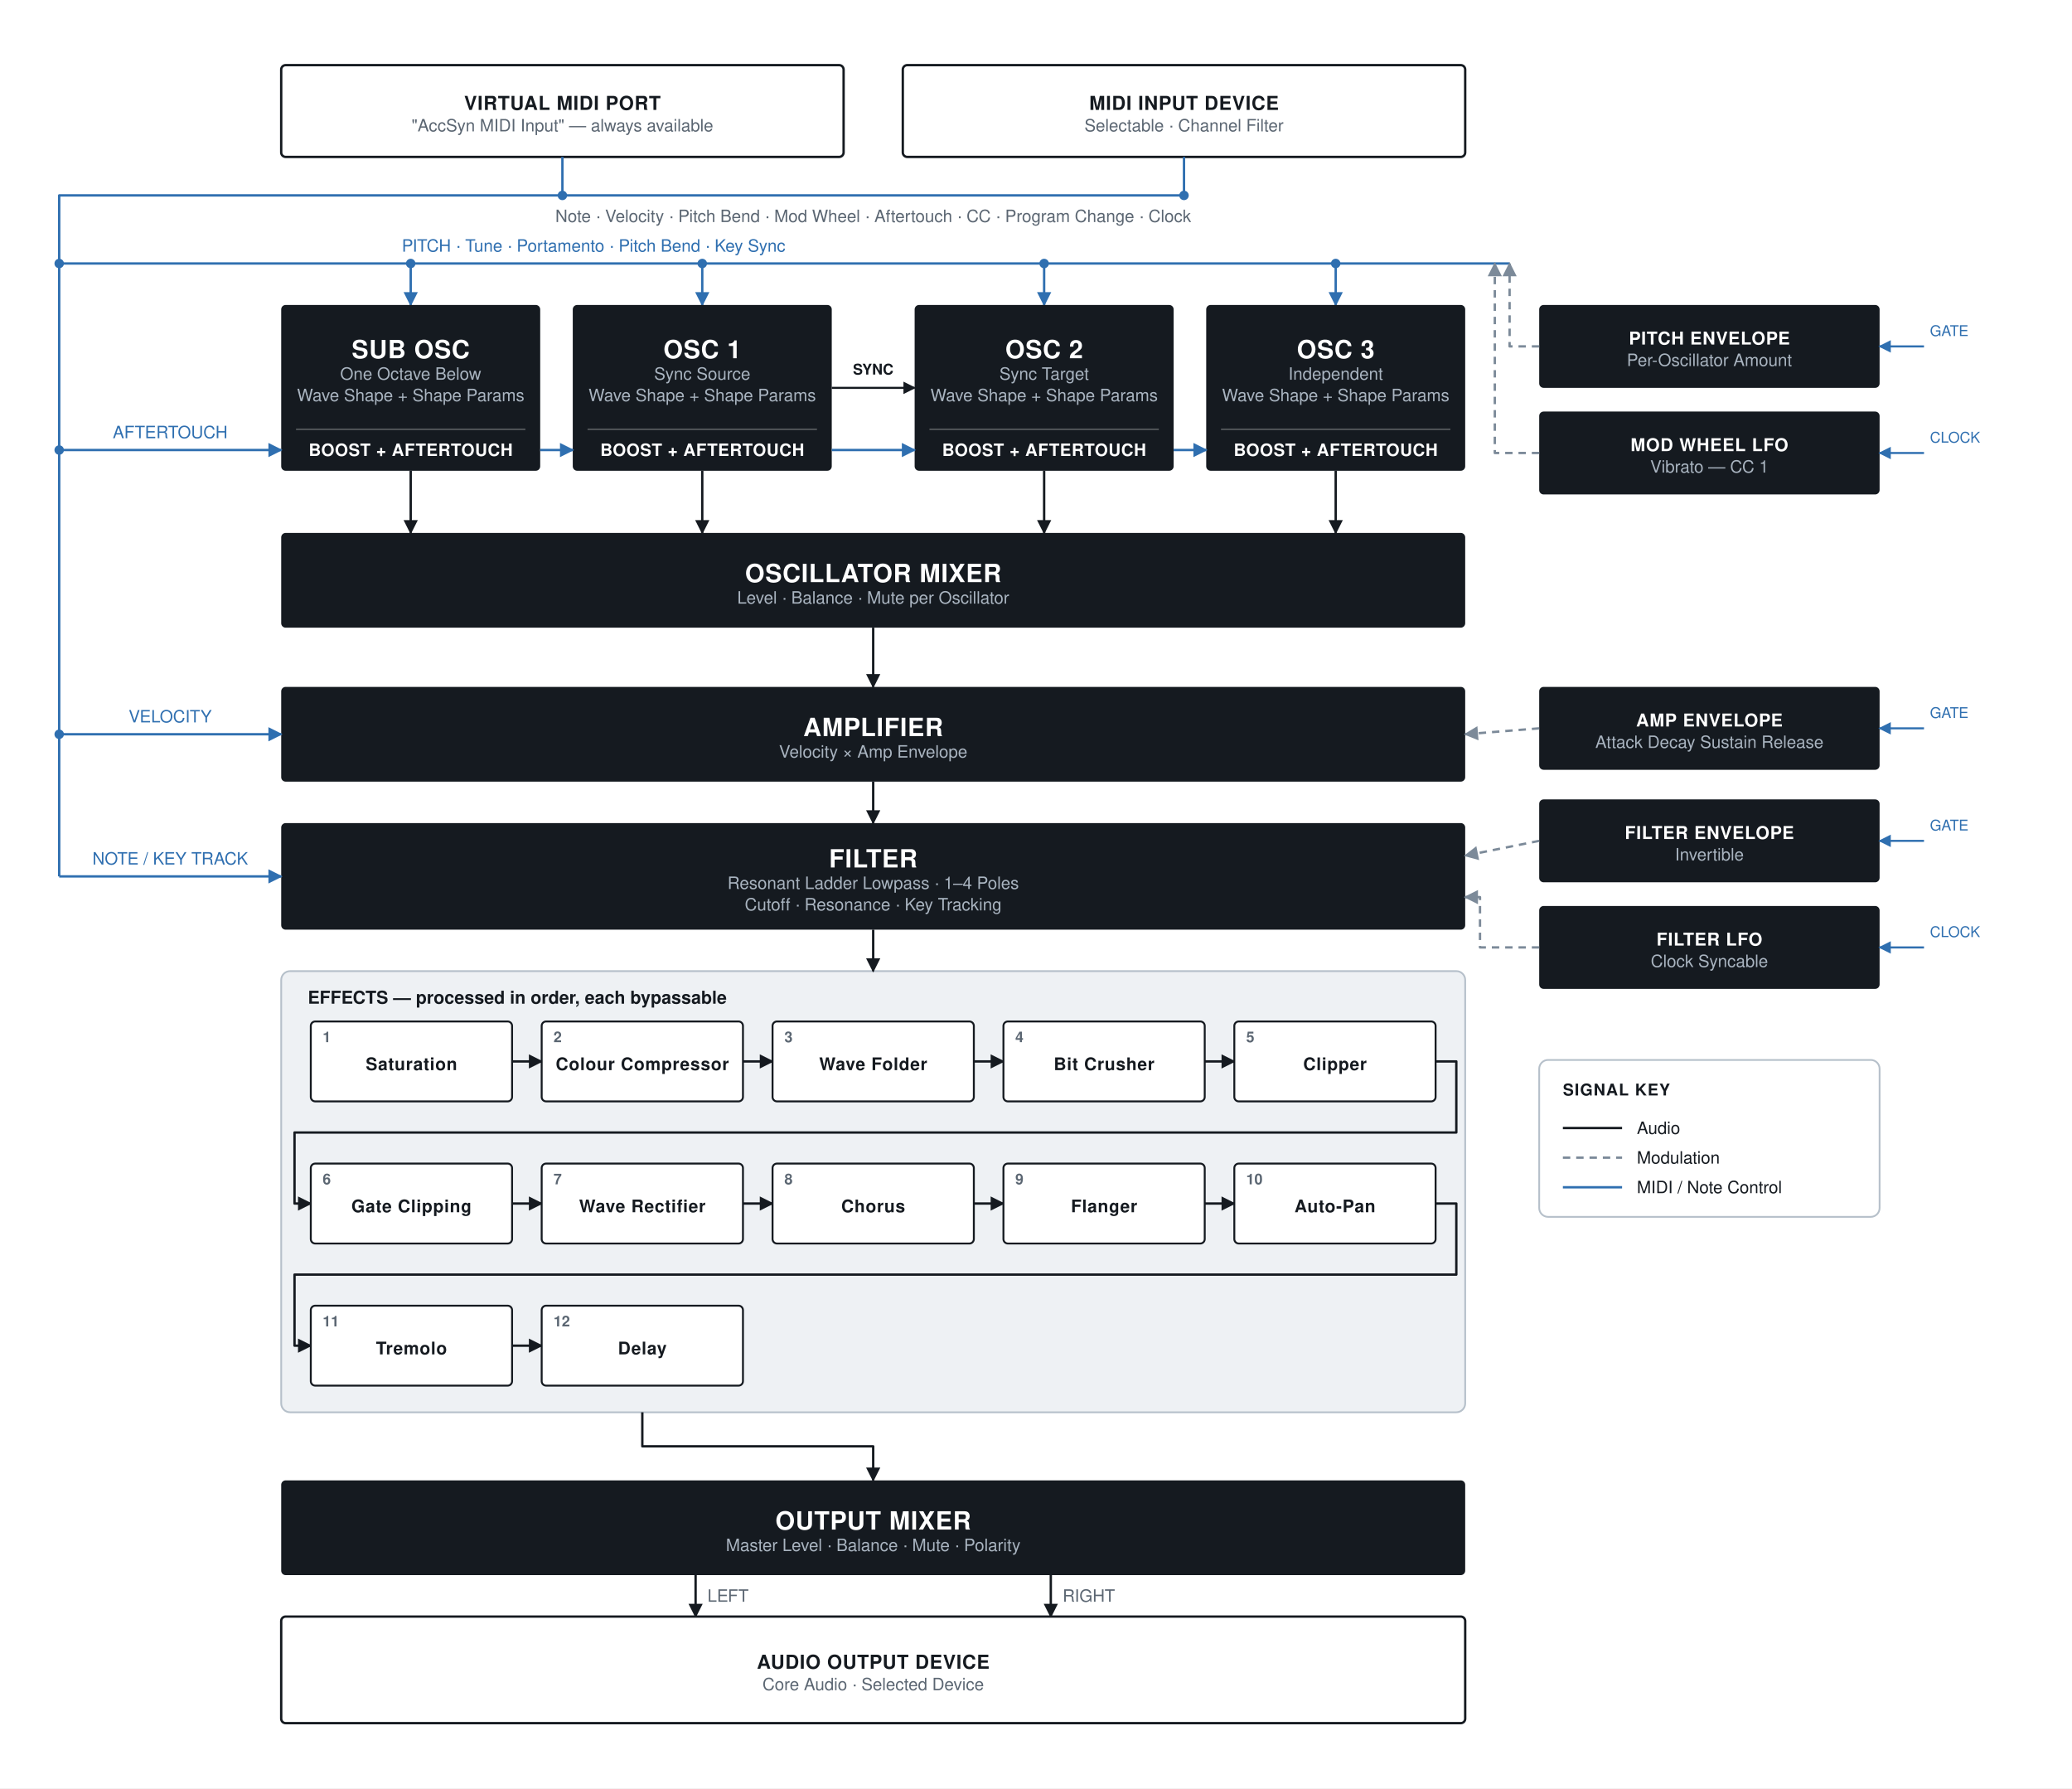
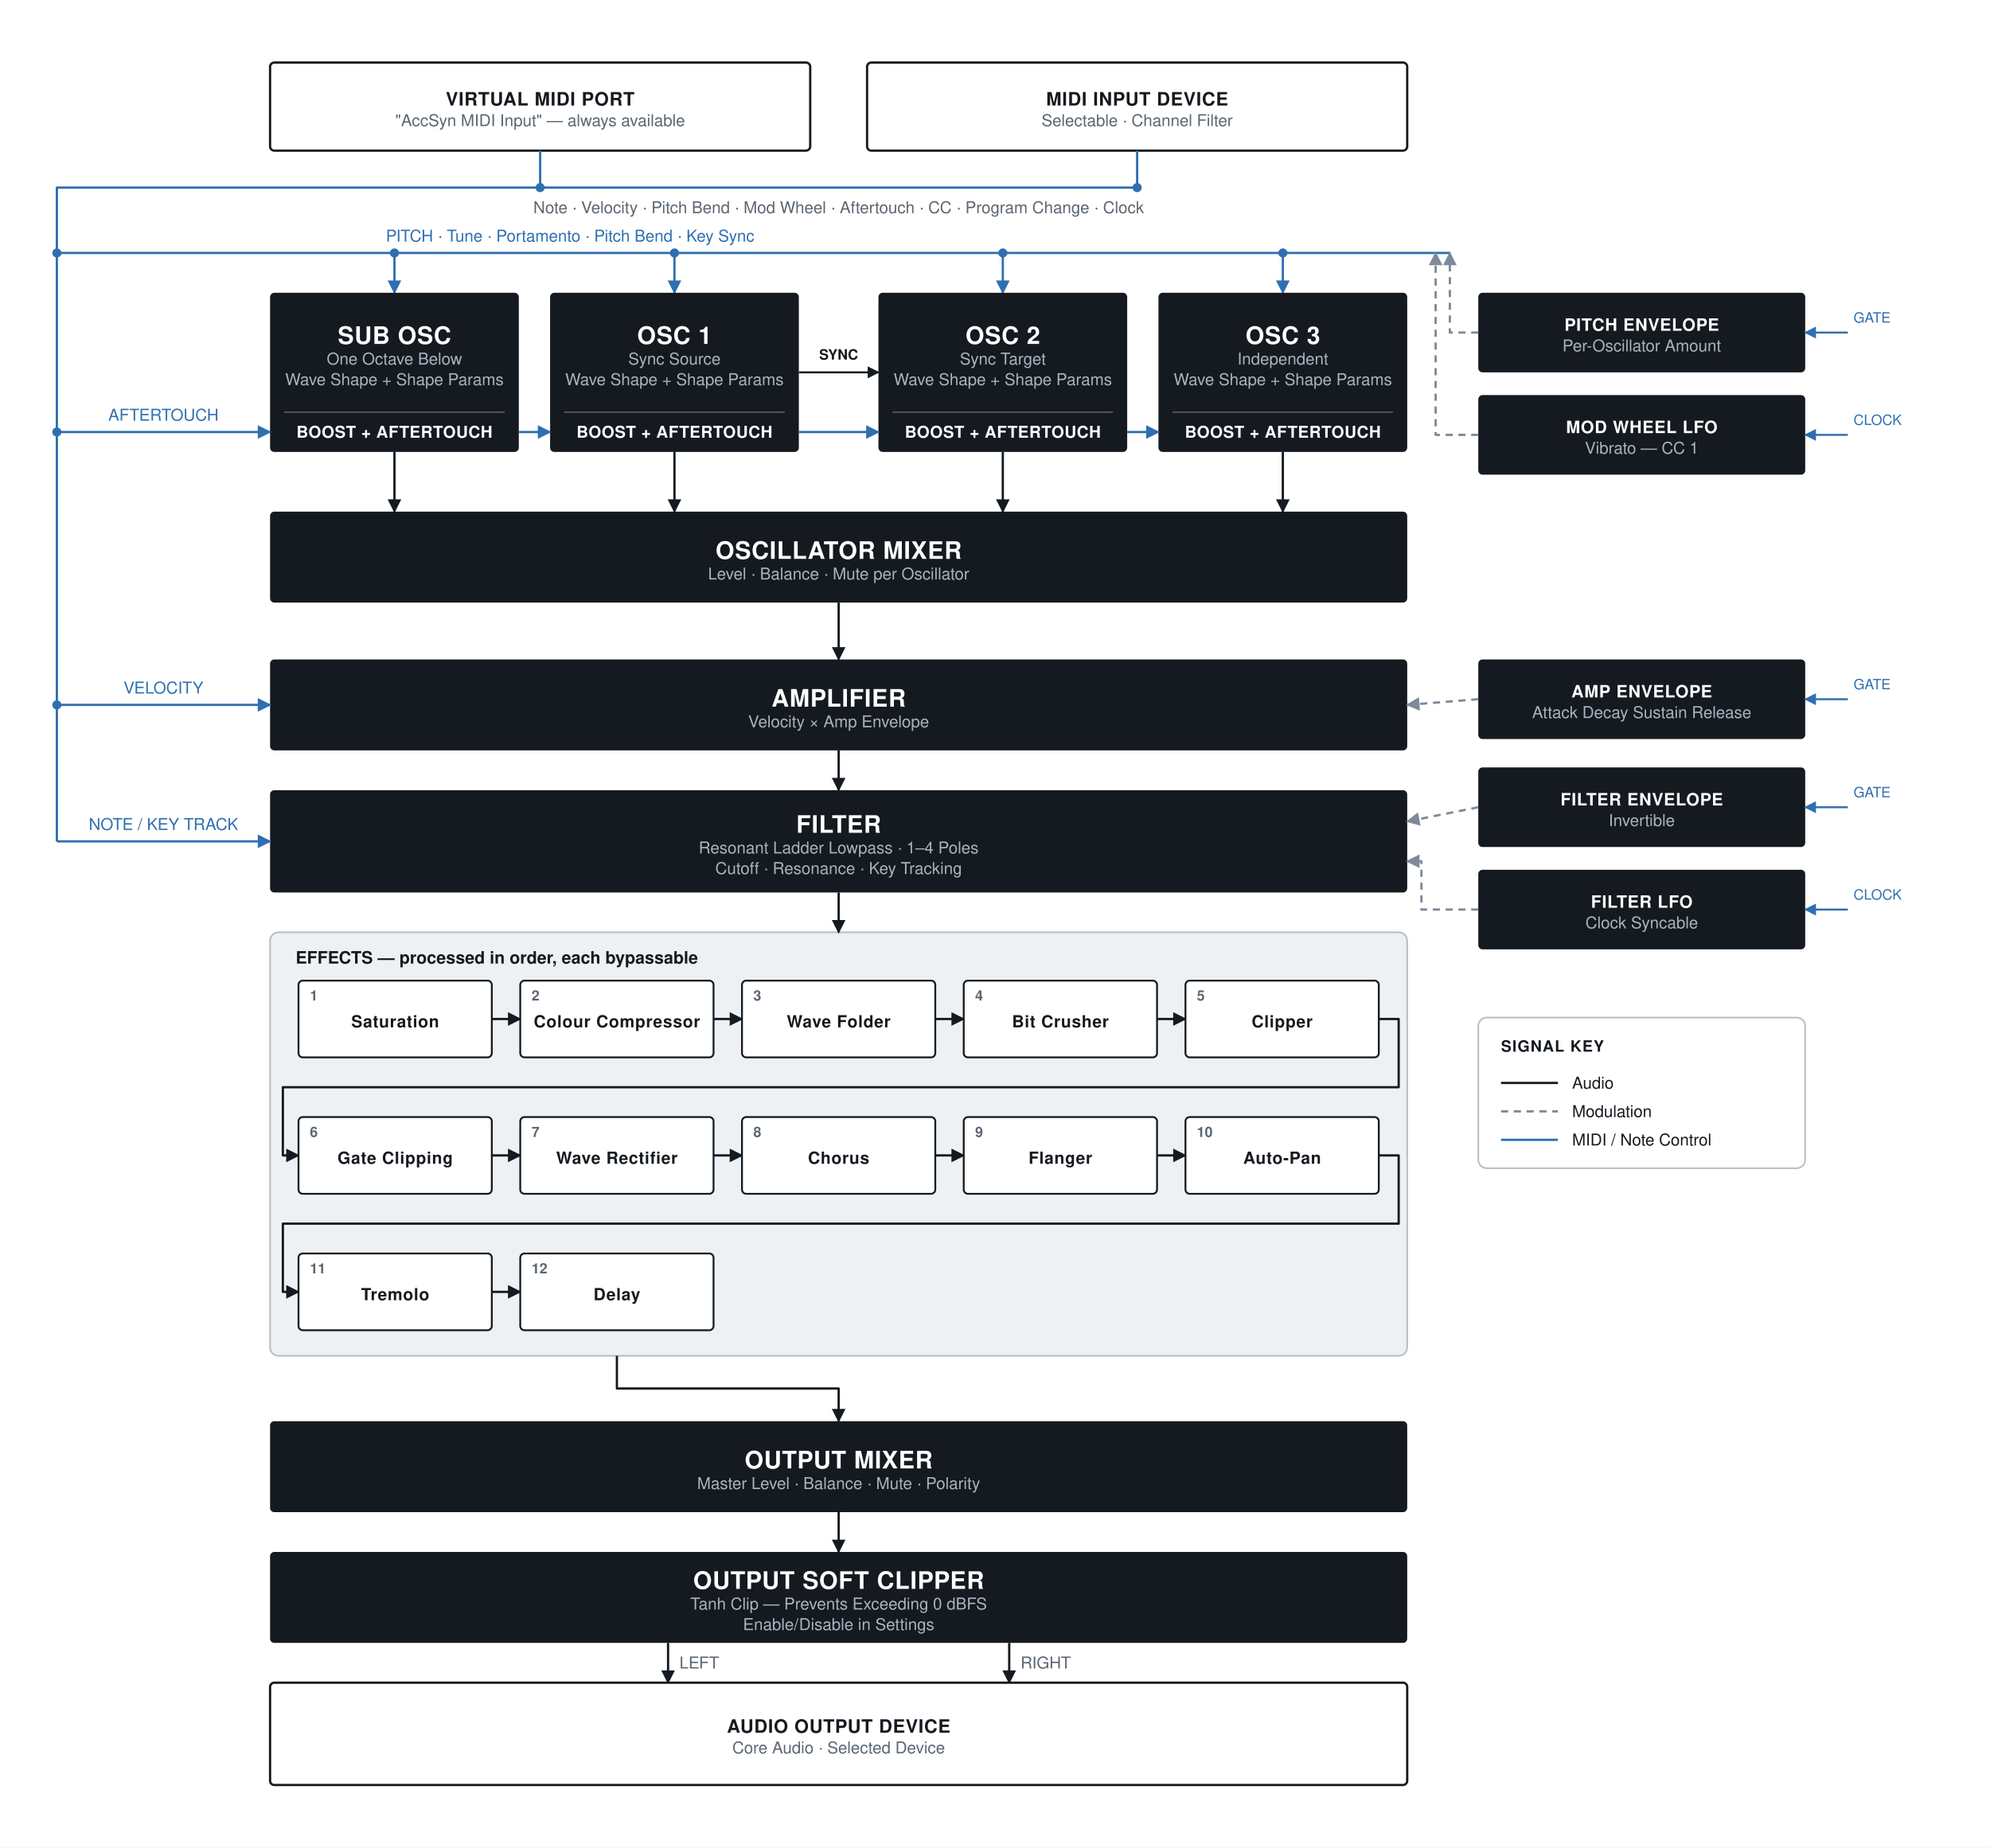
- <svg xmlns="http://www.w3.org/2000/svg" viewBox="0 0 1400 1208" width="1400" height="1208" role="img" aria-label="Accidental Synthesizer signal flow block diagram">
+ <svg xmlns="http://www.w3.org/2000/svg" viewBox="0 0 1400 1300" width="1400" height="1300" role="img" aria-label="Accidental Synthesizer signal flow block diagram">
  <defs>
    <marker id="arrow-audio" viewBox="0 0 10 10" refX="9" refY="5" markerWidth="6" markerHeight="6" orient="auto-start-reverse">
      <path d="M 0 0 L 10 5 L 0 10 z" fill="#151a20" />
    </marker>
    <marker id="arrow-mod" viewBox="0 0 10 10" refX="9" refY="5" markerWidth="6" markerHeight="6" orient="auto-start-reverse">
      <path d="M 0 0 L 10 5 L 0 10 z" fill="#7c8a99" />
    </marker>
    <marker id="arrow-midi" viewBox="0 0 10 10" refX="9" refY="5" markerWidth="6" markerHeight="6" orient="auto-start-reverse">
      <path d="M 0 0 L 10 5 L 0 10 z" fill="#2f6fb0" />
    </marker>
  </defs>
-   <rect x="0" y="0" width="1400" height="1208" fill="#ffffff" />
+   <rect x="0" y="0" width="1400" height="1300" fill="#ffffff" />
  <rect x="190" y="44" width="380" height="62" rx="3" fill="#ffffff" stroke="#151a20" stroke-width="1.6" />
  <text x="380" y="74.25" font-family="'Helvetica Neue', Helvetica, Arial, sans-serif" font-size="13" font-weight="bold" fill="#151a20" text-anchor="middle" letter-spacing="0.4">VIRTUAL MIDI PORT</text>
  <text x="380" y="88.75" font-family="'Helvetica Neue', Helvetica, Arial, sans-serif" font-size="11.5" font-weight="normal" fill="#5b6672" text-anchor="middle">"AccSyn MIDI Input" — always available</text>
  <path d="M 380 106 L 380 132" fill="none" stroke="#2f6fb0" stroke-width="1.6" stroke-linejoin="round" />
  <rect x="610" y="44" width="380" height="62" rx="3" fill="#ffffff" stroke="#151a20" stroke-width="1.6" />
  <text x="800" y="74.25" font-family="'Helvetica Neue', Helvetica, Arial, sans-serif" font-size="13" font-weight="bold" fill="#151a20" text-anchor="middle" letter-spacing="0.4">MIDI INPUT DEVICE</text>
  <text x="800" y="88.75" font-family="'Helvetica Neue', Helvetica, Arial, sans-serif" font-size="11.5" font-weight="normal" fill="#5b6672" text-anchor="middle">Selectable · Channel Filter</text>
  <path d="M 800 106 L 800 132" fill="none" stroke="#2f6fb0" stroke-width="1.6" stroke-linejoin="round" />
  <path d="M 380 132 L 800 132" fill="none" stroke="#2f6fb0" stroke-width="1.6" stroke-linejoin="round" />
  <circle cx="380" cy="132" r="3.2" fill="#2f6fb0" />
  <circle cx="800" cy="132" r="3.2" fill="#2f6fb0" />
  <text x="590" y="150" font-family="'Helvetica Neue', Helvetica, Arial, sans-serif" font-size="11.5" font-weight="normal" fill="#5b6672" text-anchor="middle">Note · Velocity · Pitch Bend · Mod Wheel · Aftertouch · CC · Program Change · Clock</text>
  <path d="M 380 132 L 40 132 L 40 592" fill="none" stroke="#2f6fb0" stroke-width="1.6" stroke-linejoin="round" />
  <circle cx="40" cy="178" r="3.2" fill="#2f6fb0" />
  <circle cx="40" cy="304" r="3.2" fill="#2f6fb0" />
  <circle cx="40" cy="496" r="3.2" fill="#2f6fb0" />
  <path d="M 40 178 L 1020 178" fill="none" stroke="#2f6fb0" stroke-width="1.6" stroke-linejoin="round" />
  <text x="271.5" y="170" font-family="'Helvetica Neue', Helvetica, Arial, sans-serif" font-size="11.5" font-weight="normal" fill="#2f6fb0" text-anchor="start">PITCH  ·  Tune · Portamento · Pitch Bend · Key Sync</text>
  <circle cx="277.5" cy="178" r="3.2" fill="#2f6fb0" />
  <path d="M 277.5 178 L 277.5 206" fill="none" stroke="#2f6fb0" stroke-width="1.6" stroke-linejoin="round" marker-end="url(#arrow-midi)" />
  <rect x="190" y="206" width="175" height="112" rx="3" fill="#151a20" stroke="none" stroke-width="1.4" />
  <text x="277.5" y="242" font-family="'Helvetica Neue', Helvetica, Arial, sans-serif" font-size="17" font-weight="bold" fill="#ffffff" text-anchor="middle" letter-spacing="0.4">SUB OSC</text>
  <text x="277.5" y="256.5" font-family="'Helvetica Neue', Helvetica, Arial, sans-serif" font-size="11.5" font-weight="normal" fill="#a9b4c0" text-anchor="middle">One Octave Below</text>
  <text x="277.5" y="271" font-family="'Helvetica Neue', Helvetica, Arial, sans-serif" font-size="11.5" font-weight="normal" fill="#a9b4c0" text-anchor="middle">Wave Shape + Shape Params</text>
  <line x1="200" y1="290" x2="355" y2="290" stroke="#ffffff" stroke-width="1" opacity="0.28" />
  <text x="277.5" y="308" font-family="'Helvetica Neue', Helvetica, Arial, sans-serif" font-size="11.5" font-weight="bold" fill="#ffffff" text-anchor="middle" letter-spacing="0.3">BOOST + AFTERTOUCH</text>
  <circle cx="474.5" cy="178" r="3.2" fill="#2f6fb0" />
  <path d="M 474.5 178 L 474.5 206" fill="none" stroke="#2f6fb0" stroke-width="1.6" stroke-linejoin="round" marker-end="url(#arrow-midi)" />
  <rect x="387" y="206" width="175" height="112" rx="3" fill="#151a20" stroke="none" stroke-width="1.4" />
  <text x="474.5" y="242" font-family="'Helvetica Neue', Helvetica, Arial, sans-serif" font-size="17" font-weight="bold" fill="#ffffff" text-anchor="middle" letter-spacing="0.4">OSC 1</text>
  <text x="474.5" y="256.5" font-family="'Helvetica Neue', Helvetica, Arial, sans-serif" font-size="11.5" font-weight="normal" fill="#a9b4c0" text-anchor="middle">Sync Source</text>
  <text x="474.5" y="271" font-family="'Helvetica Neue', Helvetica, Arial, sans-serif" font-size="11.5" font-weight="normal" fill="#a9b4c0" text-anchor="middle">Wave Shape + Shape Params</text>
  <line x1="397" y1="290" x2="552" y2="290" stroke="#ffffff" stroke-width="1" opacity="0.28" />
  <text x="474.5" y="308" font-family="'Helvetica Neue', Helvetica, Arial, sans-serif" font-size="11.5" font-weight="bold" fill="#ffffff" text-anchor="middle" letter-spacing="0.3">BOOST + AFTERTOUCH</text>
  <circle cx="705.5" cy="178" r="3.2" fill="#2f6fb0" />
  <path d="M 705.5 178 L 705.5 206" fill="none" stroke="#2f6fb0" stroke-width="1.6" stroke-linejoin="round" marker-end="url(#arrow-midi)" />
  <rect x="618" y="206" width="175" height="112" rx="3" fill="#151a20" stroke="none" stroke-width="1.4" />
  <text x="705.5" y="242" font-family="'Helvetica Neue', Helvetica, Arial, sans-serif" font-size="17" font-weight="bold" fill="#ffffff" text-anchor="middle" letter-spacing="0.4">OSC 2</text>
  <text x="705.5" y="256.5" font-family="'Helvetica Neue', Helvetica, Arial, sans-serif" font-size="11.5" font-weight="normal" fill="#a9b4c0" text-anchor="middle">Sync Target</text>
  <text x="705.5" y="271" font-family="'Helvetica Neue', Helvetica, Arial, sans-serif" font-size="11.5" font-weight="normal" fill="#a9b4c0" text-anchor="middle">Wave Shape + Shape Params</text>
  <line x1="628" y1="290" x2="783" y2="290" stroke="#ffffff" stroke-width="1" opacity="0.28" />
  <text x="705.5" y="308" font-family="'Helvetica Neue', Helvetica, Arial, sans-serif" font-size="11.5" font-weight="bold" fill="#ffffff" text-anchor="middle" letter-spacing="0.3">BOOST + AFTERTOUCH</text>
  <circle cx="902.5" cy="178" r="3.2" fill="#2f6fb0" />
  <path d="M 902.5 178 L 902.5 206" fill="none" stroke="#2f6fb0" stroke-width="1.6" stroke-linejoin="round" marker-end="url(#arrow-midi)" />
  <rect x="815" y="206" width="175" height="112" rx="3" fill="#151a20" stroke="none" stroke-width="1.4" />
  <text x="902.5" y="242" font-family="'Helvetica Neue', Helvetica, Arial, sans-serif" font-size="17" font-weight="bold" fill="#ffffff" text-anchor="middle" letter-spacing="0.4">OSC 3</text>
  <text x="902.5" y="256.5" font-family="'Helvetica Neue', Helvetica, Arial, sans-serif" font-size="11.5" font-weight="normal" fill="#a9b4c0" text-anchor="middle">Independent</text>
  <text x="902.5" y="271" font-family="'Helvetica Neue', Helvetica, Arial, sans-serif" font-size="11.5" font-weight="normal" fill="#a9b4c0" text-anchor="middle">Wave Shape + Shape Params</text>
  <line x1="825" y1="290" x2="980" y2="290" stroke="#ffffff" stroke-width="1" opacity="0.28" />
  <text x="902.5" y="308" font-family="'Helvetica Neue', Helvetica, Arial, sans-serif" font-size="11.5" font-weight="bold" fill="#ffffff" text-anchor="middle" letter-spacing="0.3">BOOST + AFTERTOUCH</text>
  <path d="M 562 262 L 618 262" fill="none" stroke="#151a20" stroke-width="1.4" stroke-linejoin="round" marker-end="url(#arrow-audio)" />
  <text x="590" y="253" font-family="'Helvetica Neue', Helvetica, Arial, sans-serif" font-size="10" font-weight="bold" fill="#151a20" text-anchor="middle">SYNC</text>
  <path d="M 40 304 L 190 304" fill="none" stroke="#2f6fb0" stroke-width="1.6" stroke-linejoin="round" marker-end="url(#arrow-midi)" />
  <text x="115" y="296" font-family="'Helvetica Neue', Helvetica, Arial, sans-serif" font-size="11.5" font-weight="normal" fill="#2f6fb0" text-anchor="middle">AFTERTOUCH</text>
  <path d="M 365 304 L 387 304" fill="none" stroke="#2f6fb0" stroke-width="1.6" stroke-linejoin="round" marker-end="url(#arrow-midi)" />
  <path d="M 562 304 L 618 304" fill="none" stroke="#2f6fb0" stroke-width="1.6" stroke-linejoin="round" marker-end="url(#arrow-midi)" />
  <path d="M 793 304 L 815 304" fill="none" stroke="#2f6fb0" stroke-width="1.6" stroke-linejoin="round" marker-end="url(#arrow-midi)" />
  <path d="M 277.5 318 L 277.5 360" fill="none" stroke="#151a20" stroke-width="1.6" stroke-linejoin="round" marker-end="url(#arrow-audio)" />
  <path d="M 474.5 318 L 474.5 360" fill="none" stroke="#151a20" stroke-width="1.6" stroke-linejoin="round" marker-end="url(#arrow-audio)" />
  <path d="M 705.5 318 L 705.5 360" fill="none" stroke="#151a20" stroke-width="1.6" stroke-linejoin="round" marker-end="url(#arrow-audio)" />
  <path d="M 902.5 318 L 902.5 360" fill="none" stroke="#151a20" stroke-width="1.6" stroke-linejoin="round" marker-end="url(#arrow-audio)" />
  <rect x="190" y="360" width="800" height="64" rx="3" fill="#151a20" stroke="none" stroke-width="1.4" />
  <text x="590" y="393.25" font-family="'Helvetica Neue', Helvetica, Arial, sans-serif" font-size="17" font-weight="bold" fill="#ffffff" text-anchor="middle" letter-spacing="0.4">OSCILLATOR MIXER</text>
  <text x="590" y="407.75" font-family="'Helvetica Neue', Helvetica, Arial, sans-serif" font-size="11.5" font-weight="normal" fill="#a9b4c0" text-anchor="middle">Level · Balance · Mute per Oscillator</text>
  <path d="M 590 424 L 590 464" fill="none" stroke="#151a20" stroke-width="1.6" stroke-linejoin="round" marker-end="url(#arrow-audio)" />
  <rect x="190" y="464" width="800" height="64" rx="3" fill="#151a20" stroke="none" stroke-width="1.4" />
  <text x="590" y="497.25" font-family="'Helvetica Neue', Helvetica, Arial, sans-serif" font-size="17" font-weight="bold" fill="#ffffff" text-anchor="middle" letter-spacing="0.4">AMPLIFIER</text>
  <text x="590" y="511.75" font-family="'Helvetica Neue', Helvetica, Arial, sans-serif" font-size="11.5" font-weight="normal" fill="#a9b4c0" text-anchor="middle">Velocity × Amp Envelope</text>
  <path d="M 590 528 L 590 556" fill="none" stroke="#151a20" stroke-width="1.6" stroke-linejoin="round" marker-end="url(#arrow-audio)" />
  <rect x="190" y="556" width="800" height="72" rx="3" fill="#151a20" stroke="none" stroke-width="1.4" />
  <text x="590" y="586" font-family="'Helvetica Neue', Helvetica, Arial, sans-serif" font-size="17" font-weight="bold" fill="#ffffff" text-anchor="middle" letter-spacing="0.4">FILTER</text>
  <text x="590" y="600.5" font-family="'Helvetica Neue', Helvetica, Arial, sans-serif" font-size="11.5" font-weight="normal" fill="#a9b4c0" text-anchor="middle">Resonant Ladder Lowpass · 1–4 Poles</text>
  <text x="590" y="615" font-family="'Helvetica Neue', Helvetica, Arial, sans-serif" font-size="11.5" font-weight="normal" fill="#a9b4c0" text-anchor="middle">Cutoff · Resonance · Key Tracking</text>
  <path d="M 40 496 L 190 496" fill="none" stroke="#2f6fb0" stroke-width="1.6" stroke-linejoin="round" marker-end="url(#arrow-midi)" />
  <text x="115" y="488" font-family="'Helvetica Neue', Helvetica, Arial, sans-serif" font-size="11.5" font-weight="normal" fill="#2f6fb0" text-anchor="middle">VELOCITY</text>
  <path d="M 40 592 L 190 592" fill="none" stroke="#2f6fb0" stroke-width="1.6" stroke-linejoin="round" marker-end="url(#arrow-midi)" />
  <text x="115" y="584" font-family="'Helvetica Neue', Helvetica, Arial, sans-serif" font-size="11.5" font-weight="normal" fill="#2f6fb0" text-anchor="middle">NOTE / KEY TRACK</text>
  <rect x="190" y="656" width="800" height="298" rx="6" fill="#eef1f4" stroke="#b6c0ca" stroke-width="1.2" />
  <text x="208" y="678" font-family="'Helvetica Neue', Helvetica, Arial, sans-serif" font-size="12" font-weight="bold" fill="#151a20" text-anchor="start">EFFECTS  —  processed in order, each bypassable</text>
  <path d="M 590 628 L 590 656" fill="none" stroke="#151a20" stroke-width="1.6" stroke-linejoin="round" marker-end="url(#arrow-audio)" />
  <path d="M 346 717 L 366 717" fill="none" stroke="#151a20" stroke-width="1.6" stroke-linejoin="round" marker-end="url(#arrow-audio)" />
  <path d="M 502 717 L 522 717" fill="none" stroke="#151a20" stroke-width="1.6" stroke-linejoin="round" marker-end="url(#arrow-audio)" />
  <path d="M 658 717 L 678 717" fill="none" stroke="#151a20" stroke-width="1.6" stroke-linejoin="round" marker-end="url(#arrow-audio)" />
  <path d="M 814 717 L 834 717" fill="none" stroke="#151a20" stroke-width="1.6" stroke-linejoin="round" marker-end="url(#arrow-audio)" />
  <path d="M 346 813 L 366 813" fill="none" stroke="#151a20" stroke-width="1.6" stroke-linejoin="round" marker-end="url(#arrow-audio)" />
  <path d="M 502 813 L 522 813" fill="none" stroke="#151a20" stroke-width="1.6" stroke-linejoin="round" marker-end="url(#arrow-audio)" />
  <path d="M 658 813 L 678 813" fill="none" stroke="#151a20" stroke-width="1.6" stroke-linejoin="round" marker-end="url(#arrow-audio)" />
  <path d="M 814 813 L 834 813" fill="none" stroke="#151a20" stroke-width="1.6" stroke-linejoin="round" marker-end="url(#arrow-audio)" />
  <path d="M 346 909 L 366 909" fill="none" stroke="#151a20" stroke-width="1.6" stroke-linejoin="round" marker-end="url(#arrow-audio)" />
  <path d="M 970 717 L 984 717 L 984 765 L 199 765 L 199 813 L 210 813" fill="none" stroke="#151a20" stroke-width="1.6" stroke-linejoin="round" marker-end="url(#arrow-audio)" />
  <path d="M 970 813 L 984 813 L 984 861 L 199 861 L 199 909 L 210 909" fill="none" stroke="#151a20" stroke-width="1.6" stroke-linejoin="round" marker-end="url(#arrow-audio)" />
  <rect x="210" y="690" width="136" height="54" rx="3" fill="#ffffff" stroke="#151a20" stroke-width="1.3" />
  <text x="218" y="704" font-family="'Helvetica Neue', Helvetica, Arial, sans-serif" font-size="10" font-weight="bold" fill="#5b6672" text-anchor="start">1</text>
  <text x="278" y="722.882" font-family="'Helvetica Neue', Helvetica, Arial, sans-serif" font-size="11.765" font-weight="bold" fill="#151a20" text-anchor="middle" letter-spacing="0.4">Saturation</text>
  <rect x="366" y="690" width="136" height="54" rx="3" fill="#ffffff" stroke="#151a20" stroke-width="1.3" />
  <text x="374" y="704" font-family="'Helvetica Neue', Helvetica, Arial, sans-serif" font-size="10" font-weight="bold" fill="#5b6672" text-anchor="start">2</text>
  <text x="434" y="722.882" font-family="'Helvetica Neue', Helvetica, Arial, sans-serif" font-size="11.765" font-weight="bold" fill="#151a20" text-anchor="middle" letter-spacing="0.4">Colour Compressor</text>
  <rect x="522" y="690" width="136" height="54" rx="3" fill="#ffffff" stroke="#151a20" stroke-width="1.3" />
  <text x="530" y="704" font-family="'Helvetica Neue', Helvetica, Arial, sans-serif" font-size="10" font-weight="bold" fill="#5b6672" text-anchor="start">3</text>
  <text x="590" y="722.882" font-family="'Helvetica Neue', Helvetica, Arial, sans-serif" font-size="11.765" font-weight="bold" fill="#151a20" text-anchor="middle" letter-spacing="0.4">Wave Folder</text>
  <rect x="678" y="690" width="136" height="54" rx="3" fill="#ffffff" stroke="#151a20" stroke-width="1.3" />
  <text x="686" y="704" font-family="'Helvetica Neue', Helvetica, Arial, sans-serif" font-size="10" font-weight="bold" fill="#5b6672" text-anchor="start">4</text>
  <text x="746" y="722.882" font-family="'Helvetica Neue', Helvetica, Arial, sans-serif" font-size="11.765" font-weight="bold" fill="#151a20" text-anchor="middle" letter-spacing="0.4">Bit Crusher</text>
  <rect x="834" y="690" width="136" height="54" rx="3" fill="#ffffff" stroke="#151a20" stroke-width="1.3" />
  <text x="842" y="704" font-family="'Helvetica Neue', Helvetica, Arial, sans-serif" font-size="10" font-weight="bold" fill="#5b6672" text-anchor="start">5</text>
  <text x="902" y="722.882" font-family="'Helvetica Neue', Helvetica, Arial, sans-serif" font-size="11.765" font-weight="bold" fill="#151a20" text-anchor="middle" letter-spacing="0.4">Clipper</text>
  <rect x="210" y="786" width="136" height="54" rx="3" fill="#ffffff" stroke="#151a20" stroke-width="1.3" />
  <text x="218" y="800" font-family="'Helvetica Neue', Helvetica, Arial, sans-serif" font-size="10" font-weight="bold" fill="#5b6672" text-anchor="start">6</text>
  <text x="278" y="818.882" font-family="'Helvetica Neue', Helvetica, Arial, sans-serif" font-size="11.765" font-weight="bold" fill="#151a20" text-anchor="middle" letter-spacing="0.4">Gate Clipping</text>
  <rect x="366" y="786" width="136" height="54" rx="3" fill="#ffffff" stroke="#151a20" stroke-width="1.3" />
  <text x="374" y="800" font-family="'Helvetica Neue', Helvetica, Arial, sans-serif" font-size="10" font-weight="bold" fill="#5b6672" text-anchor="start">7</text>
  <text x="434" y="818.882" font-family="'Helvetica Neue', Helvetica, Arial, sans-serif" font-size="11.765" font-weight="bold" fill="#151a20" text-anchor="middle" letter-spacing="0.4">Wave Rectifier</text>
  <rect x="522" y="786" width="136" height="54" rx="3" fill="#ffffff" stroke="#151a20" stroke-width="1.3" />
  <text x="530" y="800" font-family="'Helvetica Neue', Helvetica, Arial, sans-serif" font-size="10" font-weight="bold" fill="#5b6672" text-anchor="start">8</text>
  <text x="590" y="818.882" font-family="'Helvetica Neue', Helvetica, Arial, sans-serif" font-size="11.765" font-weight="bold" fill="#151a20" text-anchor="middle" letter-spacing="0.4">Chorus</text>
  <rect x="678" y="786" width="136" height="54" rx="3" fill="#ffffff" stroke="#151a20" stroke-width="1.3" />
  <text x="686" y="800" font-family="'Helvetica Neue', Helvetica, Arial, sans-serif" font-size="10" font-weight="bold" fill="#5b6672" text-anchor="start">9</text>
  <text x="746" y="818.882" font-family="'Helvetica Neue', Helvetica, Arial, sans-serif" font-size="11.765" font-weight="bold" fill="#151a20" text-anchor="middle" letter-spacing="0.4">Flanger</text>
  <rect x="834" y="786" width="136" height="54" rx="3" fill="#ffffff" stroke="#151a20" stroke-width="1.3" />
  <text x="842" y="800" font-family="'Helvetica Neue', Helvetica, Arial, sans-serif" font-size="10" font-weight="bold" fill="#5b6672" text-anchor="start">10</text>
  <text x="902" y="818.882" font-family="'Helvetica Neue', Helvetica, Arial, sans-serif" font-size="11.765" font-weight="bold" fill="#151a20" text-anchor="middle" letter-spacing="0.4">Auto-Pan</text>
  <rect x="210" y="882" width="136" height="54" rx="3" fill="#ffffff" stroke="#151a20" stroke-width="1.3" />
  <text x="218" y="896" font-family="'Helvetica Neue', Helvetica, Arial, sans-serif" font-size="10" font-weight="bold" fill="#5b6672" text-anchor="start">11</text>
  <text x="278" y="914.882" font-family="'Helvetica Neue', Helvetica, Arial, sans-serif" font-size="11.765" font-weight="bold" fill="#151a20" text-anchor="middle" letter-spacing="0.4">Tremolo</text>
  <rect x="366" y="882" width="136" height="54" rx="3" fill="#ffffff" stroke="#151a20" stroke-width="1.3" />
  <text x="374" y="896" font-family="'Helvetica Neue', Helvetica, Arial, sans-serif" font-size="10" font-weight="bold" fill="#5b6672" text-anchor="start">12</text>
  <text x="434" y="914.882" font-family="'Helvetica Neue', Helvetica, Arial, sans-serif" font-size="11.765" font-weight="bold" fill="#151a20" text-anchor="middle" letter-spacing="0.4">Delay</text>
  <path d="M 434 954 L 434 977 L 590 977 L 590 1000" fill="none" stroke="#151a20" stroke-width="1.6" stroke-linejoin="round" marker-end="url(#arrow-audio)" />
  <rect x="190" y="1000" width="800" height="64" rx="3" fill="#151a20" stroke="none" stroke-width="1.4" />
  <text x="590" y="1033.25" font-family="'Helvetica Neue', Helvetica, Arial, sans-serif" font-size="17" font-weight="bold" fill="#ffffff" text-anchor="middle" letter-spacing="0.4">OUTPUT MIXER</text>
  <text x="590" y="1047.75" font-family="'Helvetica Neue', Helvetica, Arial, sans-serif" font-size="11.5" font-weight="normal" fill="#a9b4c0" text-anchor="middle">Master Level · Balance · Mute · Polarity</text>
-   <path d="M 470 1064 L 470 1092" fill="none" stroke="#151a20" stroke-width="1.6" stroke-linejoin="round" marker-end="url(#arrow-audio)" />
-   <text x="478" y="1082" font-family="'Helvetica Neue', Helvetica, Arial, sans-serif" font-size="11.5" font-weight="normal" fill="#5b6672" text-anchor="start">LEFT</text>
-   <path d="M 710 1064 L 710 1092" fill="none" stroke="#151a20" stroke-width="1.6" stroke-linejoin="round" marker-end="url(#arrow-audio)" />
-   <text x="718" y="1082" font-family="'Helvetica Neue', Helvetica, Arial, sans-serif" font-size="11.5" font-weight="normal" fill="#5b6672" text-anchor="start">RIGHT</text>
-   <rect x="190" y="1092" width="800" height="72" rx="3" fill="#ffffff" stroke="#151a20" stroke-width="1.6" />
-   <text x="590" y="1127.25" font-family="'Helvetica Neue', Helvetica, Arial, sans-serif" font-size="13" font-weight="bold" fill="#151a20" text-anchor="middle" letter-spacing="0.4">AUDIO OUTPUT DEVICE</text>
-   <text x="590" y="1141.75" font-family="'Helvetica Neue', Helvetica, Arial, sans-serif" font-size="11.5" font-weight="normal" fill="#5b6672" text-anchor="middle">Core Audio · Selected Device</text>
+   <path d="M 590 1064 L 590 1092" fill="none" stroke="#151a20" stroke-width="1.6" stroke-linejoin="round" marker-end="url(#arrow-audio)" />
+   <rect x="190" y="1092" width="800" height="64" rx="3" fill="#151a20" stroke="none" stroke-width="1.4" />
+   <text x="590" y="1118" font-family="'Helvetica Neue', Helvetica, Arial, sans-serif" font-size="17" font-weight="bold" fill="#ffffff" text-anchor="middle" letter-spacing="0.4">OUTPUT SOFT CLIPPER</text>
+   <text x="590" y="1132.5" font-family="'Helvetica Neue', Helvetica, Arial, sans-serif" font-size="11.5" font-weight="normal" fill="#a9b4c0" text-anchor="middle">Tanh Clip — Prevents Exceeding 0 dBFS</text>
+   <text x="590" y="1147" font-family="'Helvetica Neue', Helvetica, Arial, sans-serif" font-size="11.5" font-weight="normal" fill="#a9b4c0" text-anchor="middle">Enable/Disable in Settings</text>
+   <path d="M 470 1156 L 470 1184" fill="none" stroke="#151a20" stroke-width="1.6" stroke-linejoin="round" marker-end="url(#arrow-audio)" />
+   <text x="478" y="1174" font-family="'Helvetica Neue', Helvetica, Arial, sans-serif" font-size="11.5" font-weight="normal" fill="#5b6672" text-anchor="start">LEFT</text>
+   <path d="M 710 1156 L 710 1184" fill="none" stroke="#151a20" stroke-width="1.6" stroke-linejoin="round" marker-end="url(#arrow-audio)" />
+   <text x="718" y="1174" font-family="'Helvetica Neue', Helvetica, Arial, sans-serif" font-size="11.5" font-weight="normal" fill="#5b6672" text-anchor="start">RIGHT</text>
+   <rect x="190" y="1184" width="800" height="72" rx="3" fill="#ffffff" stroke="#151a20" stroke-width="1.6" />
+   <text x="590" y="1219.25" font-family="'Helvetica Neue', Helvetica, Arial, sans-serif" font-size="13" font-weight="bold" fill="#151a20" text-anchor="middle" letter-spacing="0.4">AUDIO OUTPUT DEVICE</text>
+   <text x="590" y="1233.75" font-family="'Helvetica Neue', Helvetica, Arial, sans-serif" font-size="11.5" font-weight="normal" fill="#5b6672" text-anchor="middle">Core Audio · Selected Device</text>
  <rect x="1040" y="206" width="230" height="56" rx="3" fill="#151a20" stroke="none" stroke-width="1.4" />
  <text x="1155" y="232.75" font-family="'Helvetica Neue', Helvetica, Arial, sans-serif" font-size="12" font-weight="bold" fill="#ffffff" text-anchor="middle" letter-spacing="0.4">PITCH ENVELOPE</text>
  <text x="1155" y="247.25" font-family="'Helvetica Neue', Helvetica, Arial, sans-serif" font-size="11.5" font-weight="normal" fill="#a9b4c0" text-anchor="middle">Per-Oscillator Amount</text>
  <path d="M 1300 234 L 1270 234" fill="none" stroke="#2f6fb0" stroke-width="1.4" stroke-linejoin="round" marker-end="url(#arrow-midi)" />
  <text x="1304" y="227" font-family="'Helvetica Neue', Helvetica, Arial, sans-serif" font-size="10" font-weight="normal" fill="#2f6fb0" text-anchor="start">GATE</text>
  <path d="M 1040 234 L 1020 234 L 1020 178" fill="none" stroke="#7c8a99" stroke-width="1.6" stroke-linejoin="round" stroke-dasharray="5 4" marker-end="url(#arrow-mod)" />
  <rect x="1040" y="278" width="230" height="56" rx="3" fill="#151a20" stroke="none" stroke-width="1.4" />
  <text x="1155" y="304.75" font-family="'Helvetica Neue', Helvetica, Arial, sans-serif" font-size="12" font-weight="bold" fill="#ffffff" text-anchor="middle" letter-spacing="0.4">MOD WHEEL LFO</text>
  <text x="1155" y="319.25" font-family="'Helvetica Neue', Helvetica, Arial, sans-serif" font-size="11.5" font-weight="normal" fill="#a9b4c0" text-anchor="middle">Vibrato — CC 1</text>
  <path d="M 1300 306 L 1270 306" fill="none" stroke="#2f6fb0" stroke-width="1.4" stroke-linejoin="round" marker-end="url(#arrow-midi)" />
  <text x="1304" y="299" font-family="'Helvetica Neue', Helvetica, Arial, sans-serif" font-size="10" font-weight="normal" fill="#2f6fb0" text-anchor="start">CLOCK</text>
  <path d="M 1040 306 L 1010 306 L 1010 178" fill="none" stroke="#7c8a99" stroke-width="1.6" stroke-linejoin="round" stroke-dasharray="5 4" marker-end="url(#arrow-mod)" />
  <rect x="1040" y="464" width="230" height="56" rx="3" fill="#151a20" stroke="none" stroke-width="1.4" />
  <text x="1155" y="490.75" font-family="'Helvetica Neue', Helvetica, Arial, sans-serif" font-size="12" font-weight="bold" fill="#ffffff" text-anchor="middle" letter-spacing="0.4">AMP ENVELOPE</text>
  <text x="1155" y="505.25" font-family="'Helvetica Neue', Helvetica, Arial, sans-serif" font-size="11.5" font-weight="normal" fill="#a9b4c0" text-anchor="middle">Attack Decay Sustain Release</text>
  <path d="M 1300 492 L 1270 492" fill="none" stroke="#2f6fb0" stroke-width="1.4" stroke-linejoin="round" marker-end="url(#arrow-midi)" />
  <text x="1304" y="485" font-family="'Helvetica Neue', Helvetica, Arial, sans-serif" font-size="10" font-weight="normal" fill="#2f6fb0" text-anchor="start">GATE</text>
  <path d="M 1040 492 L 990 496" fill="none" stroke="#7c8a99" stroke-width="1.6" stroke-linejoin="round" stroke-dasharray="5 4" marker-end="url(#arrow-mod)" />
  <rect x="1040" y="540" width="230" height="56" rx="3" fill="#151a20" stroke="none" stroke-width="1.4" />
  <text x="1155" y="566.75" font-family="'Helvetica Neue', Helvetica, Arial, sans-serif" font-size="12" font-weight="bold" fill="#ffffff" text-anchor="middle" letter-spacing="0.4">FILTER ENVELOPE</text>
  <text x="1155" y="581.25" font-family="'Helvetica Neue', Helvetica, Arial, sans-serif" font-size="11.5" font-weight="normal" fill="#a9b4c0" text-anchor="middle">Invertible</text>
  <path d="M 1300 568 L 1270 568" fill="none" stroke="#2f6fb0" stroke-width="1.4" stroke-linejoin="round" marker-end="url(#arrow-midi)" />
  <text x="1304" y="561" font-family="'Helvetica Neue', Helvetica, Arial, sans-serif" font-size="10" font-weight="normal" fill="#2f6fb0" text-anchor="start">GATE</text>
  <path d="M 1040 568 L 990 578" fill="none" stroke="#7c8a99" stroke-width="1.6" stroke-linejoin="round" stroke-dasharray="5 4" marker-end="url(#arrow-mod)" />
  <rect x="1040" y="612" width="230" height="56" rx="3" fill="#151a20" stroke="none" stroke-width="1.4" />
  <text x="1155" y="638.75" font-family="'Helvetica Neue', Helvetica, Arial, sans-serif" font-size="12" font-weight="bold" fill="#ffffff" text-anchor="middle" letter-spacing="0.4">FILTER LFO</text>
  <text x="1155" y="653.25" font-family="'Helvetica Neue', Helvetica, Arial, sans-serif" font-size="11.5" font-weight="normal" fill="#a9b4c0" text-anchor="middle">Clock Syncable</text>
  <path d="M 1300 640 L 1270 640" fill="none" stroke="#2f6fb0" stroke-width="1.4" stroke-linejoin="round" marker-end="url(#arrow-midi)" />
  <text x="1304" y="633" font-family="'Helvetica Neue', Helvetica, Arial, sans-serif" font-size="10" font-weight="normal" fill="#2f6fb0" text-anchor="start">CLOCK</text>
  <path d="M 1040 640 L 1000 640 L 1000 606 L 990 606" fill="none" stroke="#7c8a99" stroke-width="1.6" stroke-linejoin="round" stroke-dasharray="5 4" marker-end="url(#arrow-mod)" />
  <rect x="1040" y="716" width="230" height="106" rx="6" fill="#ffffff" stroke="#b6c0ca" stroke-width="1.2" />
  <text x="1056" y="740" font-family="'Helvetica Neue', Helvetica, Arial, sans-serif" font-size="11" font-weight="bold" fill="#151a20" text-anchor="start" letter-spacing="0.6">SIGNAL KEY</text>
  <path d="M 1056 762 L 1096 762" fill="none" stroke="#151a20" stroke-width="1.6" stroke-linejoin="round" />
  <text x="1106" y="766" font-family="'Helvetica Neue', Helvetica, Arial, sans-serif" font-size="11.5" font-weight="normal" fill="#151a20" text-anchor="start">Audio</text>
  <path d="M 1056 782 L 1096 782" fill="none" stroke="#7c8a99" stroke-width="1.6" stroke-linejoin="round" stroke-dasharray="5 4" />
  <text x="1106" y="786" font-family="'Helvetica Neue', Helvetica, Arial, sans-serif" font-size="11.5" font-weight="normal" fill="#151a20" text-anchor="start">Modulation</text>
  <path d="M 1056 802 L 1096 802" fill="none" stroke="#2f6fb0" stroke-width="1.6" stroke-linejoin="round" />
  <text x="1106" y="806" font-family="'Helvetica Neue', Helvetica, Arial, sans-serif" font-size="11.5" font-weight="normal" fill="#151a20" text-anchor="start">MIDI / Note Control</text>
</svg>
